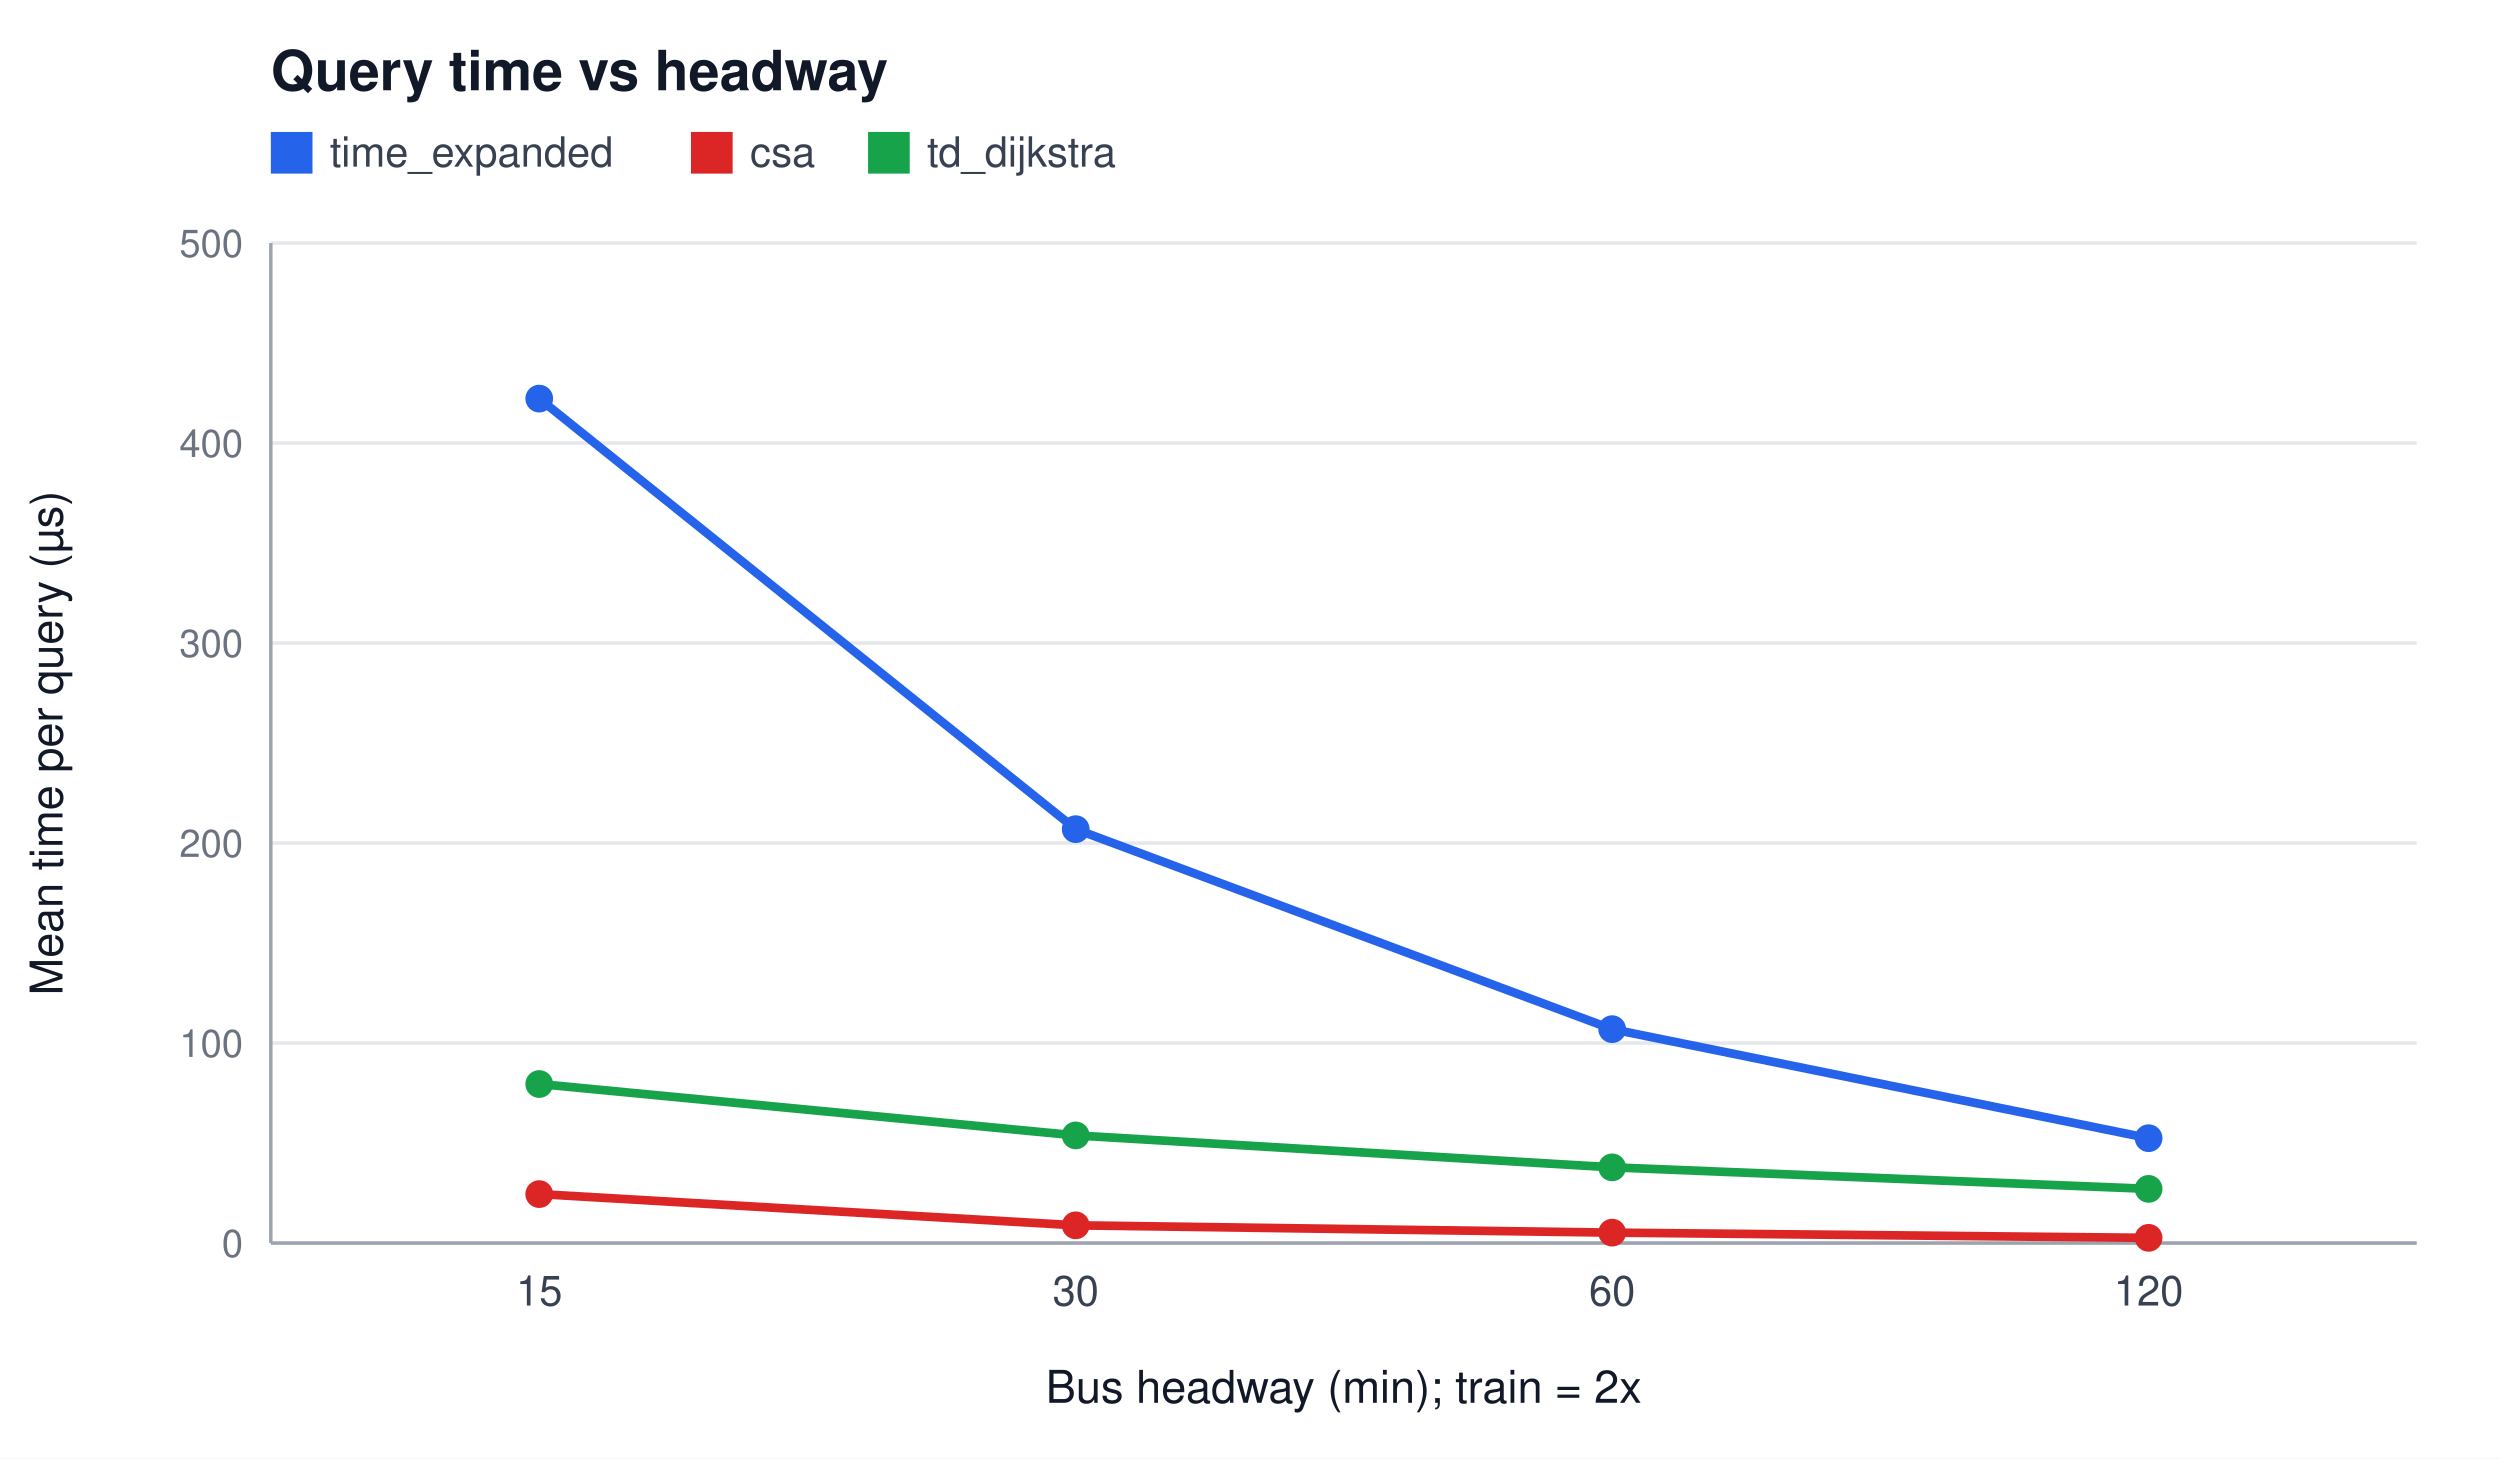
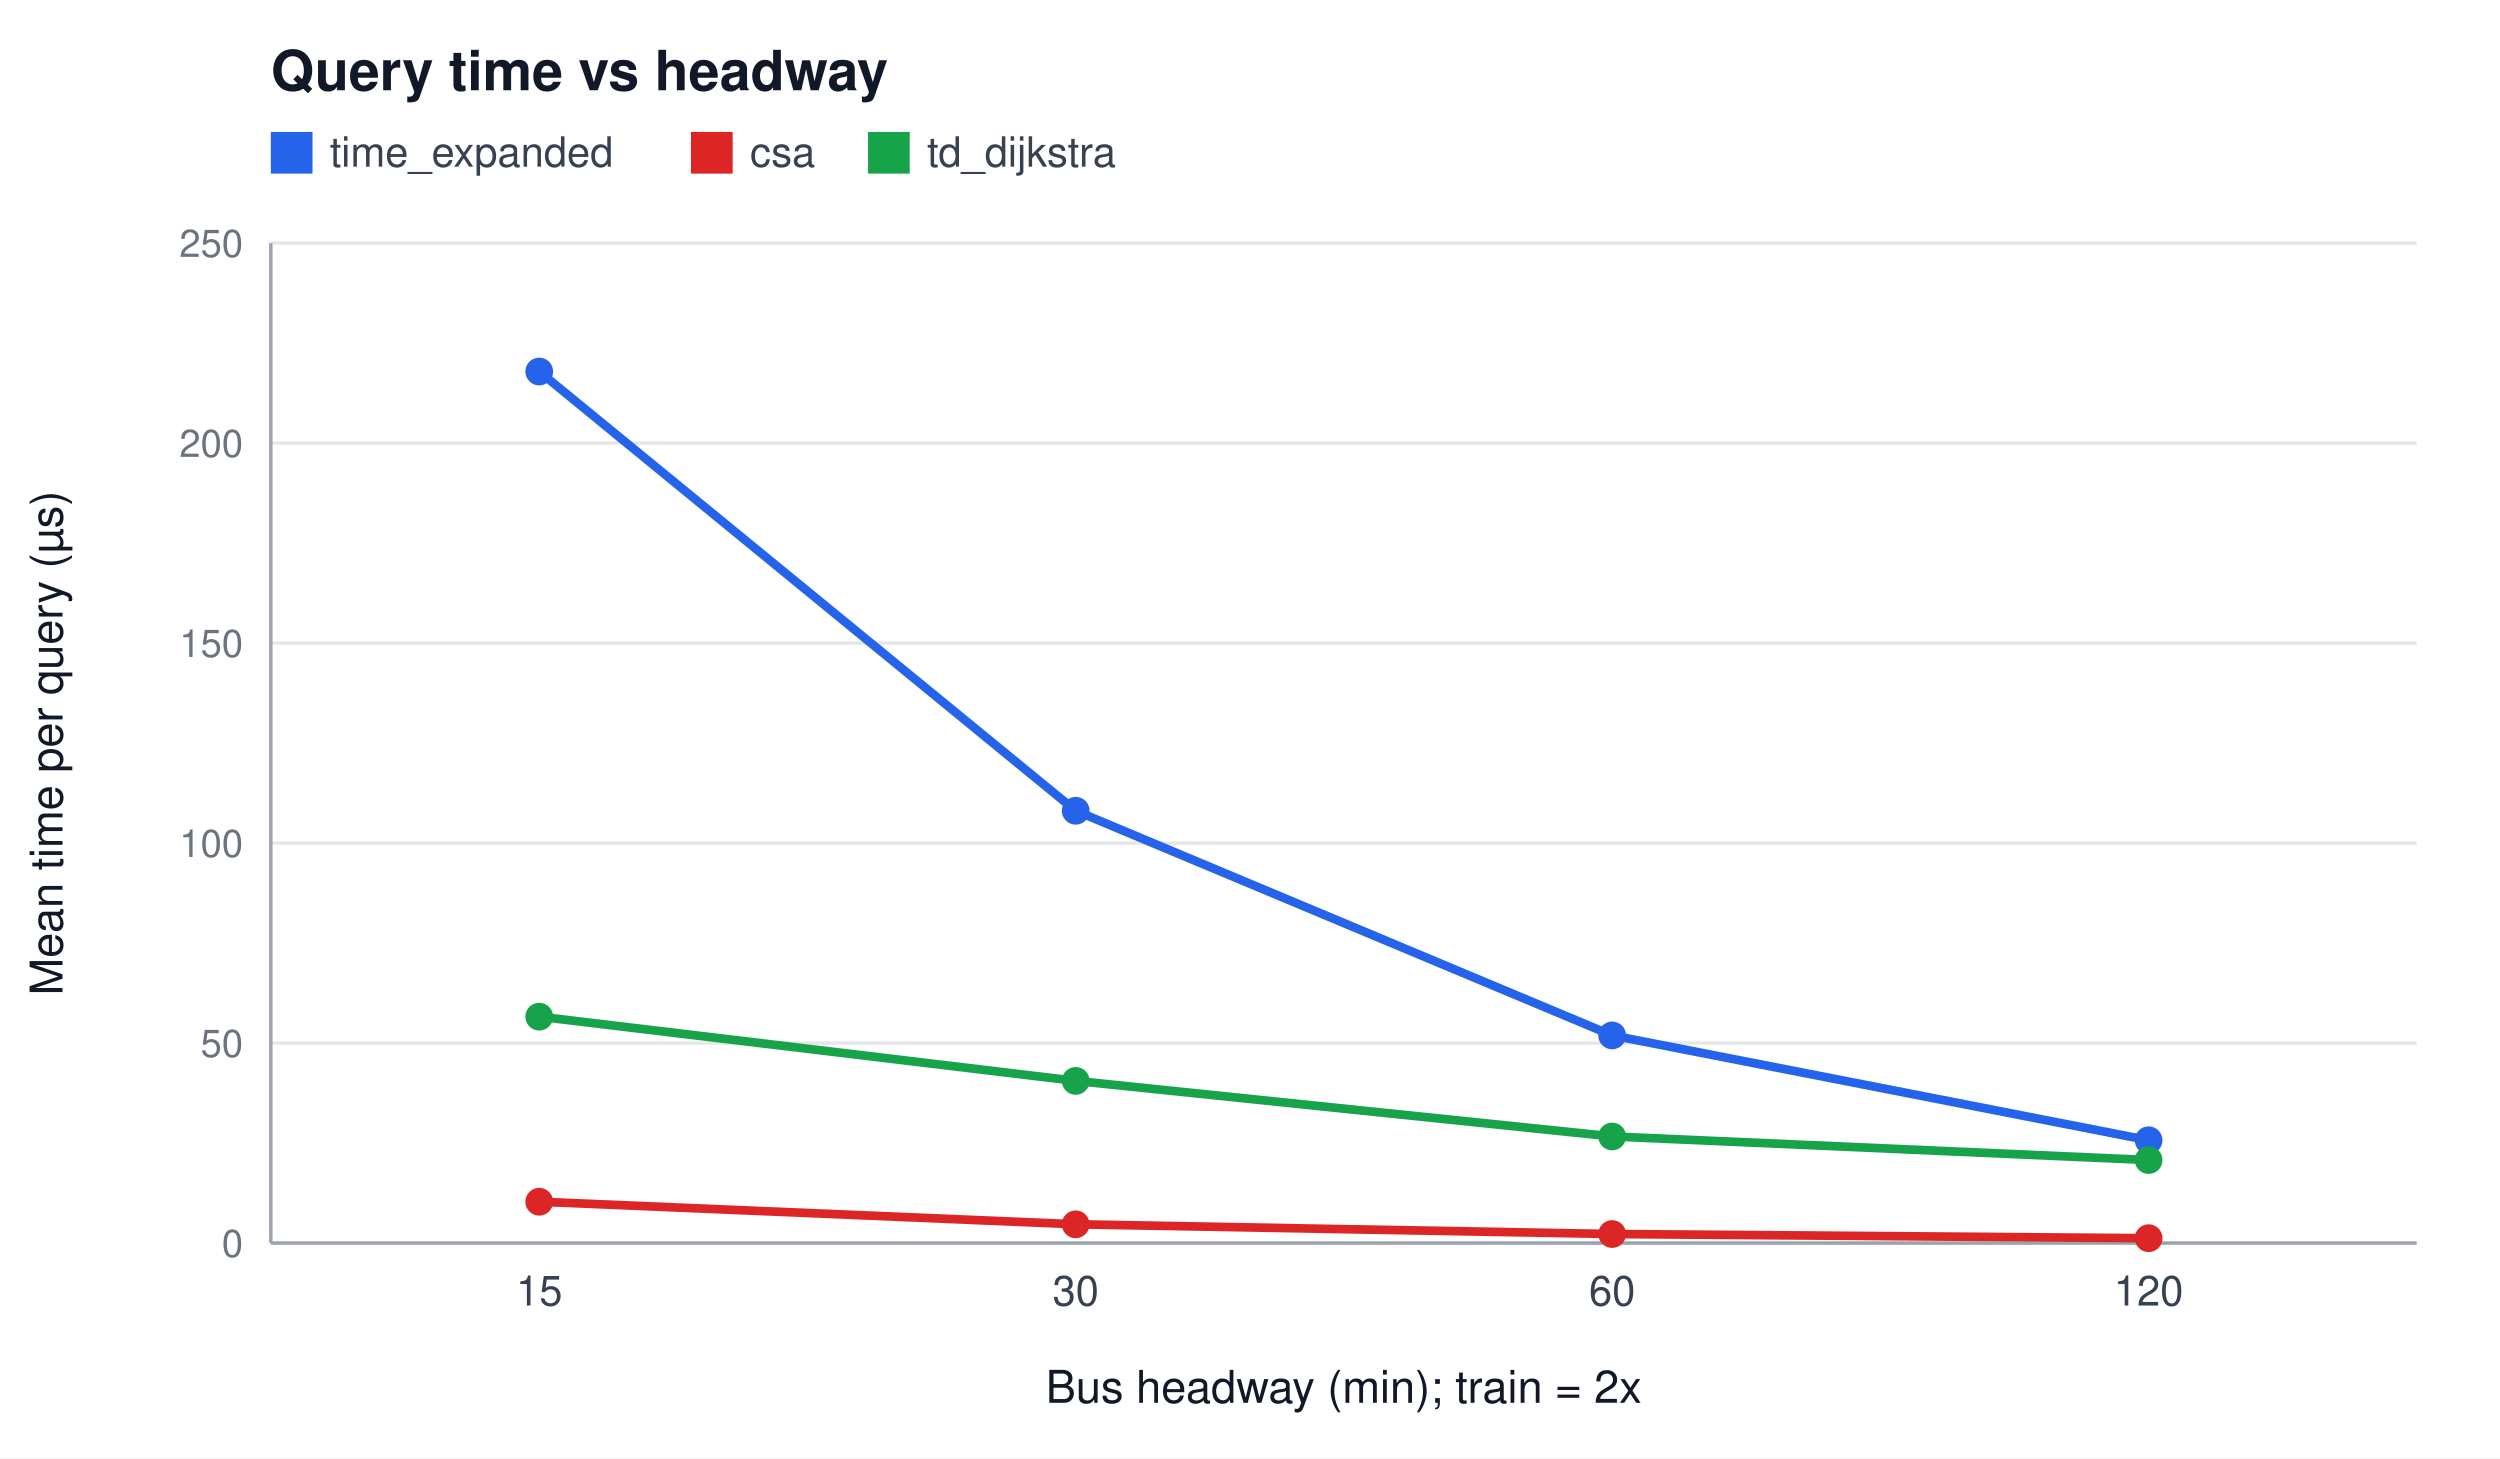
<svg xmlns="http://www.w3.org/2000/svg" width="720" height="420" viewBox="0 0 720 420" font-family="Helvetica, Arial, sans-serif">
  <rect width="100%" height="100%" fill="#ffffff" />
  <text x="78" y="26" font-size="16" font-weight="bold" fill="#111827">Query time vs headway</text>
  <rect x="78.0" y="38" width="12" height="12" fill="#2563eb" />
  <text x="95.0" y="48" font-size="12" fill="#374151">time_expanded</text>
  <rect x="199.0" y="38" width="12" height="12" fill="#dc2626" />
  <text x="216.0" y="48" font-size="12" fill="#374151">csa</text>
  <rect x="250.0" y="38" width="12" height="12" fill="#16a34a" />
  <text x="267.0" y="48" font-size="12" fill="#374151">td_dijkstra</text>
  <line x1="78" x2="696" y1="358.0" y2="358.0" stroke="#e5e7eb" />
  <text x="70" y="362.0" text-anchor="end" font-size="11" fill="#6b7280">0</text>
  <line x1="78" x2="696" y1="300.4" y2="300.4" stroke="#e5e7eb" />
-   <text x="70" y="304.4" text-anchor="end" font-size="11" fill="#6b7280">100</text>
+   <text x="70" y="304.4" text-anchor="end" font-size="11" fill="#6b7280">50</text>
  <line x1="78" x2="696" y1="242.8" y2="242.8" stroke="#e5e7eb" />
-   <text x="70" y="246.8" text-anchor="end" font-size="11" fill="#6b7280">200</text>
+   <text x="70" y="246.8" text-anchor="end" font-size="11" fill="#6b7280">100</text>
  <line x1="78" x2="696" y1="185.2" y2="185.2" stroke="#e5e7eb" />
-   <text x="70" y="189.2" text-anchor="end" font-size="11" fill="#6b7280">300</text>
+   <text x="70" y="189.2" text-anchor="end" font-size="11" fill="#6b7280">150</text>
  <line x1="78" x2="696" y1="127.6" y2="127.6" stroke="#e5e7eb" />
-   <text x="70" y="131.6" text-anchor="end" font-size="11" fill="#6b7280">400</text>
+   <text x="70" y="131.6" text-anchor="end" font-size="11" fill="#6b7280">200</text>
  <line x1="78" x2="696" y1="70.0" y2="70.0" stroke="#e5e7eb" />
-   <text x="70" y="74.0" text-anchor="end" font-size="11" fill="#6b7280">500</text>
+   <text x="70" y="74.0" text-anchor="end" font-size="11" fill="#6b7280">250</text>
  <line x1="78" x2="78" y1="70" y2="358" stroke="#9ca3af" />
  <line x1="78" x2="696" y1="358" y2="358" stroke="#9ca3af" />
  <text x="155.3" y="376" text-anchor="middle" font-size="12" fill="#374151">15</text>
  <text x="309.8" y="376" text-anchor="middle" font-size="12" fill="#374151">30</text>
  <text x="464.3" y="376" text-anchor="middle" font-size="12" fill="#374151">60</text>
  <text x="618.8" y="376" text-anchor="middle" font-size="12" fill="#374151">120</text>
  <text x="387" y="404" text-anchor="middle" font-size="13" fill="#111827">Bus headway (min); train = 2x</text>
  <text transform="translate(18,214) rotate(-90)" text-anchor="middle" font-size="13" fill="#111827">Mean time per query (µs)</text>
-   <path d="M155.3,114.8 L309.8,238.8 L464.3,296.4 L618.8,327.8" fill="none" stroke="#2563eb" stroke-width="2.5" />
-   <circle cx="155.3" cy="114.8" r="4" fill="#2563eb" />
-   <circle cx="309.8" cy="238.8" r="4" fill="#2563eb" />
-   <circle cx="464.3" cy="296.4" r="4" fill="#2563eb" />
-   <circle cx="618.8" cy="327.8" r="4" fill="#2563eb" />
-   <path d="M155.3,343.9 L309.8,352.9 L464.3,355.0 L618.8,356.5" fill="none" stroke="#dc2626" stroke-width="2.5" />
-   <circle cx="155.3" cy="343.9" r="4" fill="#dc2626" />
-   <circle cx="309.8" cy="352.9" r="4" fill="#dc2626" />
-   <circle cx="464.3" cy="355.0" r="4" fill="#dc2626" />
-   <circle cx="618.8" cy="356.5" r="4" fill="#dc2626" />
-   <path d="M155.3,312.2 L309.8,327.0 L464.3,336.2 L618.8,342.4" fill="none" stroke="#16a34a" stroke-width="2.5" />
-   <circle cx="155.3" cy="312.2" r="4" fill="#16a34a" />
-   <circle cx="309.8" cy="327.0" r="4" fill="#16a34a" />
-   <circle cx="464.3" cy="336.2" r="4" fill="#16a34a" />
-   <circle cx="618.8" cy="342.4" r="4" fill="#16a34a" />
+   <path d="M155.3,107.0 L309.8,233.5 L464.3,298.2 L618.8,328.4" fill="none" stroke="#2563eb" stroke-width="2.5" />
+   <circle cx="155.3" cy="107.0" r="4" fill="#2563eb" />
+   <circle cx="309.8" cy="233.5" r="4" fill="#2563eb" />
+   <circle cx="464.3" cy="298.2" r="4" fill="#2563eb" />
+   <circle cx="618.8" cy="328.4" r="4" fill="#2563eb" />
+   <path d="M155.3,346.1 L309.8,352.6 L464.3,355.4 L618.8,356.6" fill="none" stroke="#dc2626" stroke-width="2.5" />
+   <circle cx="155.3" cy="346.1" r="4" fill="#dc2626" />
+   <circle cx="309.8" cy="352.6" r="4" fill="#dc2626" />
+   <circle cx="464.3" cy="355.4" r="4" fill="#dc2626" />
+   <circle cx="618.8" cy="356.6" r="4" fill="#dc2626" />
+   <path d="M155.3,292.8 L309.8,311.3 L464.3,327.3 L618.8,334.1" fill="none" stroke="#16a34a" stroke-width="2.5" />
+   <circle cx="155.3" cy="292.8" r="4" fill="#16a34a" />
+   <circle cx="309.8" cy="311.3" r="4" fill="#16a34a" />
+   <circle cx="464.3" cy="327.3" r="4" fill="#16a34a" />
+   <circle cx="618.8" cy="334.1" r="4" fill="#16a34a" />
</svg>
